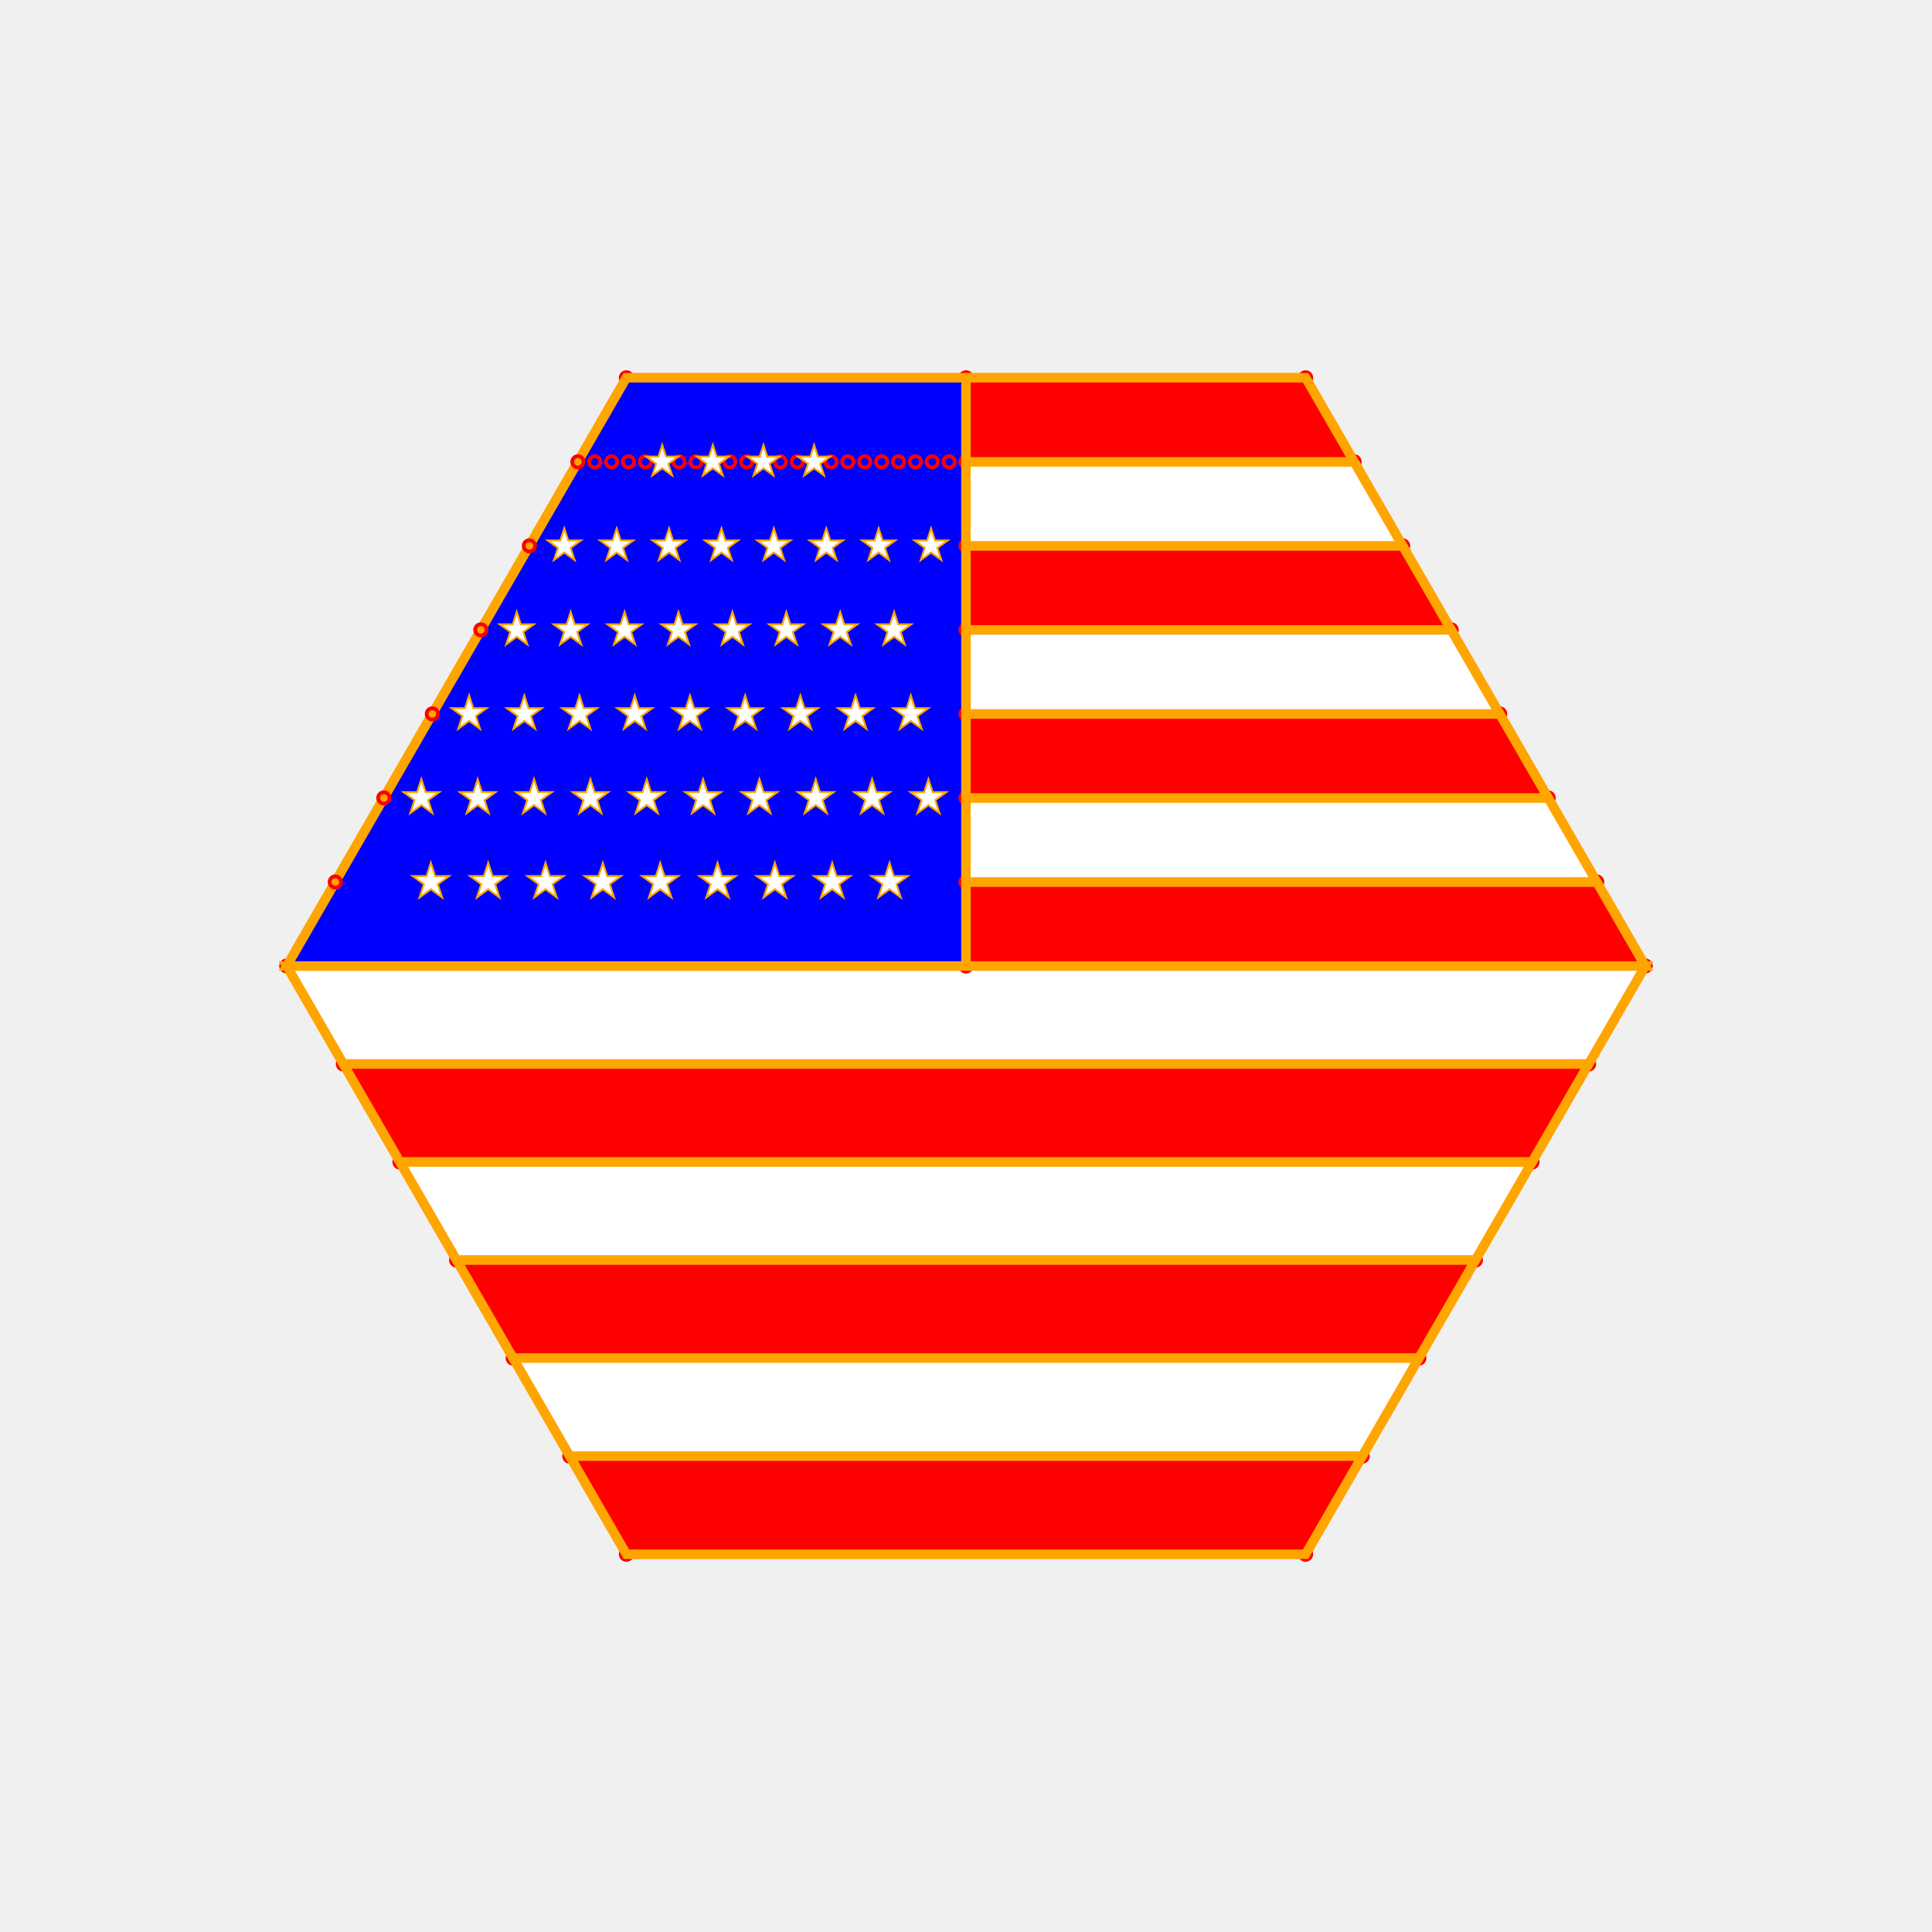
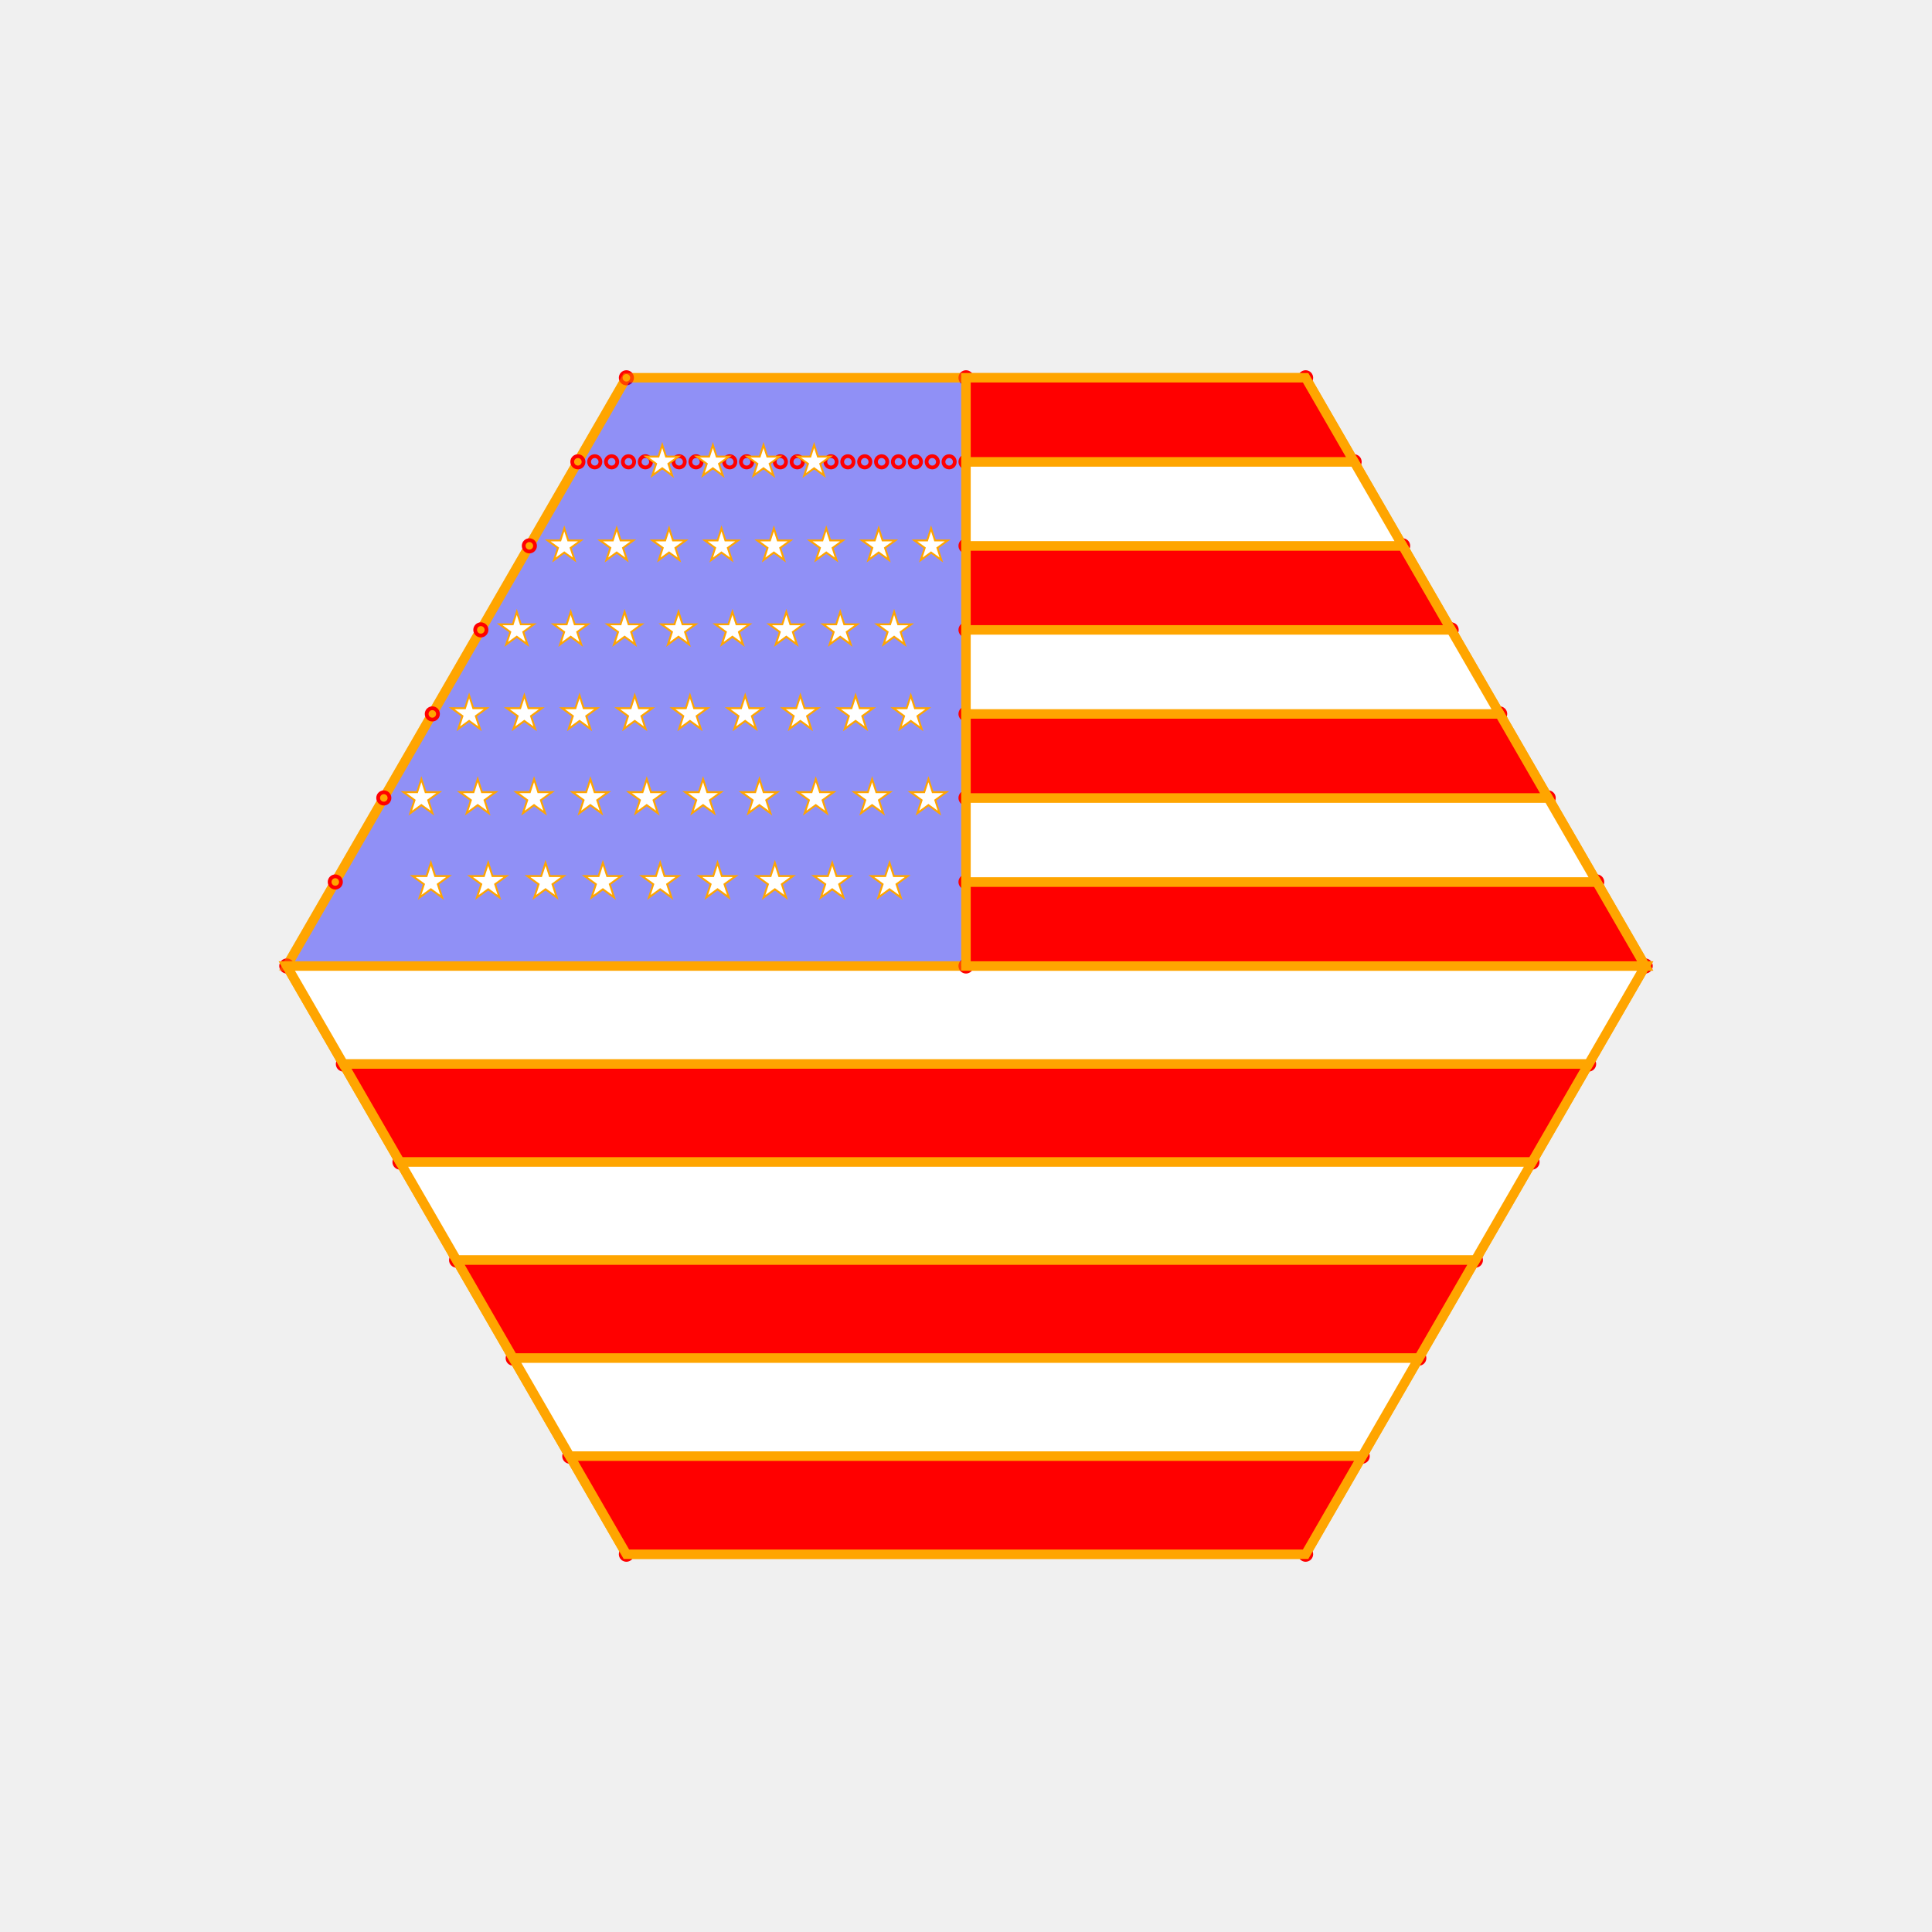
<svg xmlns="http://www.w3.org/2000/svg" width="1024" height="1024" desc="Created by KTab" version="1.2">
-   <path stroke="orange" stroke-width="5" fill="none" d="M 692.0 200.231 L 332.0 200.231 L 152.0 512.0 L 332.0 823.769 L 692.0 823.769 L 872.0 512.0 Z" />
+   <path stroke="orange" stroke-width="5" fill="none" opacity="1.0" d="M 692.0 200.231 L 332.0 200.231 L 152.0 512.0 L 332.0 823.769 L 692.0 823.769 L 872.0 512.0 Z" />
  <circle cx="872.0" cy="512.0" r="3" fill="none" stroke="red" stroke-width="2" />
  <circle cx="152.0" cy="512.0" r="3" fill="none" stroke="red" stroke-width="2" />
  <circle cx="692.0" cy="823.769" r="3" fill="none" stroke="red" stroke-width="2" />
  <circle cx="332.0" cy="823.769" r="3" fill="none" stroke="red" stroke-width="2" />
  <circle cx="722" cy="771.808" r="3" fill="none" stroke="red" stroke-width="2" />
  <circle cx="752" cy="719.846" r="3" fill="none" stroke="red" stroke-width="2" />
  <circle cx="782" cy="667.885" r="3" fill="none" stroke="red" stroke-width="2" />
  <circle cx="812.0" cy="615.923" r="3" fill="none" stroke="red" stroke-width="2" />
  <circle cx="842" cy="563.962" r="3" fill="none" stroke="red" stroke-width="2" />
  <circle cx="302" cy="771.808" r="3" fill="none" stroke="red" stroke-width="2" />
  <circle cx="272" cy="719.846" r="3" fill="none" stroke="red" stroke-width="2" />
  <circle cx="242" cy="667.885" r="3" fill="none" stroke="red" stroke-width="2" />
  <circle cx="212" cy="615.923" r="3" fill="none" stroke="red" stroke-width="2" />
  <circle cx="182" cy="563.962" r="3" fill="none" stroke="red" stroke-width="2" />
-   <path stroke="orange" stroke-width="5" fill="white" d="M 182 563.962 L 842 563.962 L 872.0 512.0 L 152.0 512.0 Z" />
-   <path stroke="orange" stroke-width="5" fill="red" d="M 212 615.923 L 812.0 615.923 L 842 563.962 L 182 563.962 Z" />
-   <path stroke="orange" stroke-width="5" fill="white" d="M 242 667.885 L 782 667.885 L 812.0 615.923 L 212 615.923 Z" />
-   <path stroke="orange" stroke-width="5" fill="red" d="M 272 719.846 L 752 719.846 L 782 667.885 L 242 667.885 Z" />
-   <path stroke="orange" stroke-width="5" fill="white" d="M 302 771.808 L 722 771.808 L 752 719.846 L 272 719.846 Z" />
-   <path stroke="orange" stroke-width="5" fill="red" d="M 332.0 823.769 L 692.0 823.769 L 722 771.808 L 302 771.808 Z" />
+   <path stroke="orange" stroke-width="5" fill="white" opacity="1.0" d="M 182 563.962 L 842 563.962 L 872.0 512.0 L 152.0 512.0 Z" />
+   <path stroke="orange" stroke-width="5" fill="red" opacity="1.0" d="M 212 615.923 L 812.0 615.923 L 842 563.962 L 182 563.962 Z" />
+   <path stroke="orange" stroke-width="5" fill="white" opacity="1.0" d="M 242 667.885 L 782 667.885 L 812.0 615.923 L 212 615.923 Z" />
+   <path stroke="orange" stroke-width="5" fill="red" opacity="1.0" d="M 272 719.846 L 752 719.846 L 782 667.885 L 242 667.885 Z" />
+   <path stroke="orange" stroke-width="5" fill="white" opacity="1.0" d="M 302 771.808 L 722 771.808 L 752 719.846 L 272 719.846 Z" />
+   <path stroke="orange" stroke-width="5" fill="red" opacity="1.0" d="M 332.0 823.769 L 692.0 823.769 L 722 771.808 L 302 771.808 Z" />
  <circle cx="692.0" cy="200.231" r="3" fill="none" stroke="red" stroke-width="2" />
  <circle cx="717.714" cy="244.769" r="3" fill="none" stroke="red" stroke-width="2" />
  <circle cx="743.429" cy="289.308" r="3" fill="none" stroke="red" stroke-width="2" />
  <circle cx="769.143" cy="333.846" r="3" fill="none" stroke="red" stroke-width="2" />
  <circle cx="794.857" cy="378.385" r="3" fill="none" stroke="red" stroke-width="2" />
  <circle cx="820.571" cy="422.923" r="3" fill="none" stroke="red" stroke-width="2" />
  <circle cx="846.286" cy="467.462" r="3" fill="none" stroke="red" stroke-width="2" />
  <circle cx="332.0" cy="200.231" r="3" fill="none" stroke="red" stroke-width="2" />
  <circle cx="512.0" cy="512.0" r="3" fill="none" stroke="red" stroke-width="2" />
  <circle cx="512.0" cy="200.231" r="3" fill="none" stroke="red" stroke-width="2" />
  <path d="M 512.0 512.0 L 512.0 200.231" stroke="orange" stroke-width="5" />
-   <path stroke="orange" stroke-width="5" fill="blue" d="M 512.0 512.0 L 512.0 200.231 L 332.0 200.231 L 152.0 512.0 Z" />
+   <path stroke="orange" stroke-width="5" fill="blue" opacity="0.4" d="M 512.0 512.0 L 512.0 200.231 L 332.0 200.231 L 152.0 512.0 Z" />
  <circle cx="512.0" cy="244.769" r="3" fill="none" stroke="red" stroke-width="2" />
  <circle cx="512.0" cy="289.308" r="3" fill="none" stroke="red" stroke-width="2" />
  <circle cx="512.0" cy="333.846" r="3" fill="none" stroke="red" stroke-width="2" />
  <circle cx="512.0" cy="378.385" r="3" fill="none" stroke="red" stroke-width="2" />
  <circle cx="512" cy="422.923" r="3" fill="none" stroke="red" stroke-width="2" />
  <circle cx="512" cy="467.462" r="3" fill="none" stroke="red" stroke-width="2" />
-   <path stroke="orange" stroke-width="5" fill="red" d="M 872.0 512.0 L 846.286 467.462 L 512 467.462 L 512.0 512.0 Z" />
-   <path stroke="orange" stroke-width="5" fill="white" d="M 846.286 467.462 L 820.571 422.923 L 512 422.923 L 512 467.462 Z" />
-   <path stroke="orange" stroke-width="5" fill="red" d="M 820.571 422.923 L 794.857 378.385 L 512.0 378.385 L 512 422.923 Z" />
-   <path stroke="orange" stroke-width="5" fill="white" d="M 794.857 378.385 L 769.143 333.846 L 512.0 333.846 L 512.0 378.385 Z" />
-   <path stroke="orange" stroke-width="5" fill="red" d="M 769.143 333.846 L 743.429 289.308 L 512.0 289.308 L 512.0 333.846 Z" />
-   <path stroke="orange" stroke-width="5" fill="white" d="M 743.429 289.308 L 717.714 244.769 L 512.0 244.769 L 512.0 289.308 Z" />
-   <path stroke="orange" stroke-width="5" fill="red" d="M 717.714 244.769 L 692.0 200.231 L 512.0 200.231 L 512.0 244.769 Z" />
+   <path stroke="orange" stroke-width="5" fill="red" opacity="1.0" d="M 872.0 512.0 L 846.286 467.462 L 512 467.462 L 512.0 512.0 Z" />
+   <path stroke="orange" stroke-width="5" fill="white" opacity="1.0" d="M 846.286 467.462 L 820.571 422.923 L 512 422.923 L 512 467.462 Z" />
+   <path stroke="orange" stroke-width="5" fill="red" opacity="1.0" d="M 820.571 422.923 L 794.857 378.385 L 512.0 378.385 L 512 422.923 Z" />
+   <path stroke="orange" stroke-width="5" fill="white" opacity="1.0" d="M 794.857 378.385 L 769.143 333.846 L 512.0 333.846 L 512.0 378.385 Z" />
+   <path stroke="orange" stroke-width="5" fill="red" opacity="1.0" d="M 769.143 333.846 L 743.429 289.308 L 512.0 289.308 L 512.0 333.846 Z" />
+   <path stroke="orange" stroke-width="5" fill="white" opacity="1.0" d="M 743.429 289.308 L 717.714 244.769 L 512.0 244.769 L 512.0 289.308 Z" />
+   <path stroke="orange" stroke-width="5" fill="red" opacity="1.0" d="M 717.714 244.769 L 692.0 200.231 L 512.0 200.231 L 512.0 244.769 Z" />
  <circle cx="306.286" cy="244.769" r="3" fill="none" stroke="red" stroke-width="2" />
  <circle cx="280.571" cy="289.308" r="3" fill="none" stroke="red" stroke-width="2" />
  <circle cx="254.857" cy="333.846" r="3" fill="none" stroke="red" stroke-width="2" />
  <circle cx="229.143" cy="378.385" r="3" fill="none" stroke="red" stroke-width="2" />
  <circle cx="203.429" cy="422.923" r="3" fill="none" stroke="red" stroke-width="2" />
  <circle cx="177.714" cy="467.462" r="3" fill="none" stroke="red" stroke-width="2" />
-   <path stroke="orange" stroke-width="1" fill="white" d="M 228.364 457.332 L 226.089 464.331 L 218.73 464.331 L 224.684 468.657 L 222.409 475.657 L 228.364 471.331 L 234.318 475.657 L 232.044 468.657 L 237.998 464.331 L 230.638 464.331 Z" />
-   <path stroke="orange" stroke-width="1" fill="white" d="M 258.753 457.332 L 256.479 464.331 L 249.119 464.331 L 255.073 468.657 L 252.799 475.657 L 258.753 471.331 L 264.707 475.657 L 262.433 468.657 L 268.387 464.331 L 261.028 464.331 Z" />
-   <path stroke="orange" stroke-width="1" fill="white" d="M 289.143 457.332 L 286.869 464.331 L 279.509 464.331 L 285.463 468.657 L 283.189 475.657 L 289.143 471.331 L 295.097 475.657 L 292.823 468.657 L 298.777 464.331 L 291.417 464.331 Z" />
-   <path stroke="orange" stroke-width="1" fill="white" d="M 319.532 457.332 L 317.258 464.331 L 309.898 464.331 L 315.853 468.657 L 313.578 475.657 L 319.532 471.331 L 325.487 475.657 L 323.212 468.657 L 329.167 464.331 L 321.807 464.331 Z" />
-   <path stroke="orange" stroke-width="1" fill="white" d="M 349.922 457.332 L 347.648 464.331 L 340.288 464.331 L 346.242 468.657 L 343.968 475.657 L 349.922 471.331 L 355.876 475.657 L 353.602 468.657 L 359.556 464.331 L 352.196 464.331 Z" />
-   <path stroke="orange" stroke-width="1" fill="white" d="M 380.312 457.332 L 378.037 464.331 L 370.678 464.331 L 376.632 468.657 L 374.358 475.657 L 380.312 471.331 L 386.266 475.657 L 383.992 468.657 L 389.946 464.331 L 382.586 464.331 Z" />
-   <path stroke="orange" stroke-width="1" fill="white" d="M 410.701 457.332 L 408.427 464.331 L 401.067 464.331 L 407.021 468.657 L 404.747 475.657 L 410.701 471.331 L 416.655 475.657 L 414.381 468.657 L 420.335 464.331 L 412.976 464.331 Z" />
-   <path stroke="orange" stroke-width="1" fill="white" d="M 441.091 457.332 L 438.817 464.331 L 431.457 464.331 L 437.411 468.657 L 435.137 475.657 L 441.091 471.331 L 447.045 475.657 L 444.771 468.657 L 450.725 464.331 L 443.365 464.331 Z" />
-   <path stroke="orange" stroke-width="1" fill="white" d="M 471.481 457.332 L 469.206 464.331 L 461.846 464.331 L 467.801 468.657 L 465.526 475.657 L 471.481 471.331 L 477.435 475.657 L 475.16 468.657 L 481.115 464.331 L 473.755 464.331 Z" />
-   <path stroke="orange" stroke-width="1" fill="white" d="M 223.336 412.969 L 221.102 419.847 L 213.87 419.847 L 219.72 424.098 L 217.486 430.976 L 223.336 426.725 L 229.187 430.976 L 226.952 424.098 L 232.803 419.847 L 225.571 419.847 Z" />
-   <path stroke="orange" stroke-width="1" fill="white" d="M 253.198 412.969 L 250.963 419.847 L 243.731 419.847 L 249.582 424.098 L 247.347 430.976 L 253.198 426.725 L 259.049 430.976 L 256.814 424.098 L 262.665 419.847 L 255.433 419.847 Z" />
-   <path stroke="orange" stroke-width="1" fill="white" d="M 283.06 412.969 L 280.825 419.847 L 273.593 419.847 L 279.444 424.098 L 277.209 430.976 L 283.06 426.725 L 288.911 430.976 L 286.676 424.098 L 292.527 419.847 L 285.295 419.847 Z" />
-   <path stroke="orange" stroke-width="1" fill="white" d="M 312.922 412.969 L 310.687 419.847 L 303.455 419.847 L 309.306 424.098 L 307.071 430.976 L 312.922 426.725 L 318.772 430.976 L 316.538 424.098 L 322.388 419.847 L 315.156 419.847 Z" />
-   <path stroke="orange" stroke-width="1" fill="white" d="M 342.783 412.969 L 340.549 419.847 L 333.317 419.847 L 339.167 424.098 L 336.933 430.976 L 342.783 426.725 L 348.634 430.976 L 346.399 424.098 L 352.25 419.847 L 345.018 419.847 Z" />
-   <path stroke="orange" stroke-width="1" fill="white" d="M 372.645 412.969 L 370.41 419.847 L 363.178 419.847 L 369.029 424.098 L 366.794 430.976 L 372.645 426.725 L 378.496 430.976 L 376.261 424.098 L 382.112 419.847 L 374.88 419.847 Z" />
-   <path stroke="orange" stroke-width="1" fill="white" d="M 402.507 412.969 L 400.272 419.847 L 393.04 419.847 L 398.891 424.098 L 396.656 430.976 L 402.507 426.725 L 408.358 430.976 L 406.123 424.098 L 411.974 419.847 L 404.742 419.847 Z" />
-   <path stroke="orange" stroke-width="1" fill="white" d="M 432.369 412.969 L 430.134 419.847 L 422.902 419.847 L 428.753 424.098 L 426.518 430.976 L 432.369 426.725 L 438.219 430.976 L 435.985 424.098 L 441.835 419.847 L 434.603 419.847 Z" />
-   <path stroke="orange" stroke-width="1" fill="white" d="M 462.23 412.969 L 459.996 419.847 L 452.764 419.847 L 458.614 424.098 L 456.38 430.976 L 462.23 426.725 L 468.081 430.976 L 465.846 424.098 L 471.697 419.847 L 464.465 419.847 Z" />
-   <path stroke="orange" stroke-width="1" fill="white" d="M 492.092 412.969 L 489.857 419.847 L 482.625 419.847 L 488.476 424.098 L 486.241 430.976 L 492.092 426.725 L 497.943 430.976 L 495.708 424.098 L 501.559 419.847 L 494.327 419.847 Z" />
-   <path stroke="orange" stroke-width="1" fill="white" d="M 248.65 368.631 L 246.46 375.371 L 239.374 375.371 L 245.107 379.536 L 242.917 386.276 L 248.65 382.11 L 254.383 386.276 L 252.193 379.536 L 257.927 375.371 L 250.84 375.371 Z" />
-   <path stroke="orange" stroke-width="1" fill="white" d="M 277.911 368.631 L 275.721 375.371 L 268.635 375.371 L 274.368 379.536 L 272.178 386.276 L 277.911 382.11 L 283.644 386.276 L 281.455 379.536 L 287.188 375.371 L 280.101 375.371 Z" />
-   <path stroke="orange" stroke-width="1" fill="white" d="M 307.172 368.631 L 304.983 375.371 L 297.896 375.371 L 303.629 379.536 L 301.439 386.276 L 307.172 382.11 L 312.905 386.276 L 310.716 379.536 L 316.449 375.371 L 309.362 375.371 Z" />
-   <path stroke="orange" stroke-width="1" fill="white" d="M 336.433 368.631 L 334.244 375.371 L 327.157 375.371 L 332.89 379.536 L 330.7 386.276 L 336.433 382.11 L 342.167 386.276 L 339.977 379.536 L 345.71 375.371 L 338.623 375.371 Z" />
-   <path stroke="orange" stroke-width="1" fill="white" d="M 365.695 368.631 L 363.505 375.371 L 356.418 375.371 L 362.151 379.536 L 359.962 386.276 L 365.695 382.11 L 371.428 386.276 L 369.238 379.536 L 374.971 375.371 L 367.884 375.371 Z" />
-   <path stroke="orange" stroke-width="1" fill="white" d="M 394.956 368.631 L 392.766 375.371 L 385.679 375.371 L 391.412 379.536 L 389.223 386.276 L 394.956 382.11 L 400.689 386.276 L 398.499 379.536 L 404.232 375.371 L 397.146 375.371 Z" />
-   <path stroke="orange" stroke-width="1" fill="white" d="M 424.217 368.631 L 422.027 375.371 L 414.94 375.371 L 420.674 379.536 L 418.484 386.276 L 424.217 382.11 L 429.95 386.276 L 427.76 379.536 L 433.493 375.371 L 426.407 375.371 Z" />
-   <path stroke="orange" stroke-width="1" fill="white" d="M 453.478 368.631 L 451.288 375.371 L 444.202 375.371 L 449.935 379.536 L 447.745 386.276 L 453.478 382.11 L 459.211 386.276 L 457.021 379.536 L 462.754 375.371 L 455.668 375.371 Z" />
-   <path stroke="orange" stroke-width="1" fill="white" d="M 482.739 368.631 L 480.549 375.371 L 473.463 375.371 L 479.196 379.536 L 477.006 386.276 L 482.739 382.11 L 488.472 386.276 L 486.282 379.536 L 492.015 375.371 L 484.929 375.371 Z" />
-   <path stroke="orange" stroke-width="1" fill="white" d="M 273.905 324.322 L 271.767 330.903 L 264.847 330.903 L 270.445 334.97 L 268.307 341.551 L 273.905 337.484 L 279.503 341.551 L 277.364 334.97 L 282.962 330.903 L 276.043 330.903 Z" />
-   <path stroke="orange" stroke-width="1" fill="white" d="M 302.476 324.322 L 300.338 330.903 L 293.419 330.903 L 299.016 334.97 L 296.878 341.551 L 302.476 337.484 L 308.074 341.551 L 305.936 334.97 L 311.534 330.903 L 304.614 330.903 Z" />
-   <path stroke="orange" stroke-width="1" fill="white" d="M 331.048 324.322 L 328.909 330.903 L 321.99 330.903 L 327.588 334.97 L 325.45 341.551 L 331.048 337.484 L 336.646 341.551 L 334.507 334.97 L 340.105 330.903 L 333.186 330.903 Z" />
-   <path stroke="orange" stroke-width="1" fill="white" d="M 359.619 324.322 L 357.481 330.903 L 350.561 330.903 L 356.159 334.97 L 354.021 341.551 L 359.619 337.484 L 365.217 341.551 L 363.079 334.97 L 368.677 330.903 L 361.757 330.903 Z" />
-   <path stroke="orange" stroke-width="1" fill="white" d="M 388.19 324.322 L 386.052 330.903 L 379.133 330.903 L 384.731 334.97 L 382.593 341.551 L 388.19 337.484 L 393.788 341.551 L 391.65 334.97 L 397.248 330.903 L 390.329 330.903 Z" />
-   <path stroke="orange" stroke-width="1" fill="white" d="M 416.762 324.322 L 414.624 330.903 L 407.704 330.903 L 413.302 334.97 L 411.164 341.551 L 416.762 337.484 L 422.36 341.551 L 420.222 334.97 L 425.82 330.903 L 418.9 330.903 Z" />
-   <path stroke="orange" stroke-width="1" fill="white" d="M 445.333 324.322 L 443.195 330.903 L 436.276 330.903 L 441.874 334.97 L 439.735 341.551 L 445.333 337.484 L 450.931 341.551 L 448.793 334.97 L 454.391 330.903 L 447.472 330.903 Z" />
-   <path stroke="orange" stroke-width="1" fill="white" d="M 473.905 324.322 L 471.767 330.903 L 464.847 330.903 L 470.445 334.97 L 468.307 341.551 L 473.905 337.484 L 479.503 341.551 L 477.364 334.97 L 482.962 330.903 L 476.043 330.903 Z" />
-   <path stroke="orange" stroke-width="1" fill="white" d="M 299.086 280.051 L 297.007 286.447 L 290.282 286.447 L 295.723 290.4 L 293.645 296.797 L 299.086 292.844 L 304.527 296.797 L 302.449 290.4 L 307.89 286.447 L 301.164 286.447 Z" />
-   <path stroke="orange" stroke-width="1" fill="white" d="M 326.857 280.051 L 324.779 286.447 L 318.053 286.447 L 323.494 290.4 L 321.416 296.797 L 326.857 292.844 L 332.298 296.797 L 330.22 290.4 L 335.661 286.447 L 328.936 286.447 Z" />
-   <path stroke="orange" stroke-width="1" fill="white" d="M 354.629 280.051 L 352.55 286.447 L 345.825 286.447 L 351.266 290.4 L 349.187 296.797 L 354.629 292.844 L 360.07 296.797 L 357.991 290.4 L 363.433 286.447 L 356.707 286.447 Z" />
-   <path stroke="orange" stroke-width="1" fill="white" d="M 382.4 280.051 L 380.322 286.447 L 373.596 286.447 L 379.037 290.4 L 376.959 296.797 L 382.4 292.844 L 387.841 296.797 L 385.763 290.4 L 391.204 286.447 L 384.478 286.447 Z" />
-   <path stroke="orange" stroke-width="1" fill="white" d="M 410.171 280.051 L 408.093 286.447 L 401.367 286.447 L 406.809 290.4 L 404.73 296.797 L 410.171 292.844 L 415.613 296.797 L 413.534 290.4 L 418.975 286.447 L 412.25 286.447 Z" />
-   <path stroke="orange" stroke-width="1" fill="white" d="M 437.943 280.051 L 435.864 286.447 L 429.139 286.447 L 434.58 290.4 L 432.502 296.797 L 437.943 292.844 L 443.384 296.797 L 441.306 290.4 L 446.747 286.447 L 440.021 286.447 Z" />
-   <path stroke="orange" stroke-width="1" fill="white" d="M 465.714 280.051 L 463.636 286.447 L 456.91 286.447 L 462.351 290.4 L 460.273 296.797 L 465.714 292.844 L 471.155 296.797 L 469.077 290.4 L 474.518 286.447 L 467.793 286.447 Z" />
-   <path stroke="orange" stroke-width="1" fill="white" d="M 493.486 280.051 L 491.407 286.447 L 484.682 286.447 L 490.123 290.4 L 488.045 296.797 L 493.486 292.844 L 498.927 296.797 L 496.849 290.4 L 502.29 286.447 L 495.564 286.447 Z" />
+   <path stroke="orange" stroke-width="1" fill="white" opacity="1.0" d="M 228.364 457.332 L 226.089 464.331 L 218.73 464.331 L 224.684 468.657 L 222.409 475.657 L 228.364 471.331 L 234.318 475.657 L 232.044 468.657 L 237.998 464.331 L 230.638 464.331 Z" />
+   <path stroke="orange" stroke-width="1" fill="white" opacity="1.0" d="M 258.753 457.332 L 256.479 464.331 L 249.119 464.331 L 255.073 468.657 L 252.799 475.657 L 258.753 471.331 L 264.707 475.657 L 262.433 468.657 L 268.387 464.331 L 261.028 464.331 Z" />
+   <path stroke="orange" stroke-width="1" fill="white" opacity="1.0" d="M 289.143 457.332 L 286.869 464.331 L 279.509 464.331 L 285.463 468.657 L 283.189 475.657 L 289.143 471.331 L 295.097 475.657 L 292.823 468.657 L 298.777 464.331 L 291.417 464.331 Z" />
+   <path stroke="orange" stroke-width="1" fill="white" opacity="1.0" d="M 319.532 457.332 L 317.258 464.331 L 309.898 464.331 L 315.853 468.657 L 313.578 475.657 L 319.532 471.331 L 325.487 475.657 L 323.212 468.657 L 329.167 464.331 L 321.807 464.331 Z" />
+   <path stroke="orange" stroke-width="1" fill="white" opacity="1.0" d="M 349.922 457.332 L 347.648 464.331 L 340.288 464.331 L 346.242 468.657 L 343.968 475.657 L 349.922 471.331 L 355.876 475.657 L 353.602 468.657 L 359.556 464.331 L 352.196 464.331 Z" />
+   <path stroke="orange" stroke-width="1" fill="white" opacity="1.0" d="M 380.312 457.332 L 378.037 464.331 L 370.678 464.331 L 376.632 468.657 L 374.358 475.657 L 380.312 471.331 L 386.266 475.657 L 383.992 468.657 L 389.946 464.331 L 382.586 464.331 Z" />
+   <path stroke="orange" stroke-width="1" fill="white" opacity="1.0" d="M 410.701 457.332 L 408.427 464.331 L 401.067 464.331 L 407.021 468.657 L 404.747 475.657 L 410.701 471.331 L 416.655 475.657 L 414.381 468.657 L 420.335 464.331 L 412.976 464.331 Z" />
+   <path stroke="orange" stroke-width="1" fill="white" opacity="1.0" d="M 441.091 457.332 L 438.817 464.331 L 431.457 464.331 L 437.411 468.657 L 435.137 475.657 L 441.091 471.331 L 447.045 475.657 L 444.771 468.657 L 450.725 464.331 L 443.365 464.331 Z" />
+   <path stroke="orange" stroke-width="1" fill="white" opacity="1.0" d="M 471.481 457.332 L 469.206 464.331 L 461.846 464.331 L 467.801 468.657 L 465.526 475.657 L 471.481 471.331 L 477.435 475.657 L 475.16 468.657 L 481.115 464.331 L 473.755 464.331 Z" />
+   <path stroke="orange" stroke-width="1" fill="white" opacity="1.0" d="M 223.336 412.969 L 221.102 419.847 L 213.87 419.847 L 219.72 424.098 L 217.486 430.976 L 223.336 426.725 L 229.187 430.976 L 226.952 424.098 L 232.803 419.847 L 225.571 419.847 Z" />
+   <path stroke="orange" stroke-width="1" fill="white" opacity="1.0" d="M 253.198 412.969 L 250.963 419.847 L 243.731 419.847 L 249.582 424.098 L 247.347 430.976 L 253.198 426.725 L 259.049 430.976 L 256.814 424.098 L 262.665 419.847 L 255.433 419.847 Z" />
+   <path stroke="orange" stroke-width="1" fill="white" opacity="1.0" d="M 283.06 412.969 L 280.825 419.847 L 273.593 419.847 L 279.444 424.098 L 277.209 430.976 L 283.06 426.725 L 288.911 430.976 L 286.676 424.098 L 292.527 419.847 L 285.295 419.847 Z" />
+   <path stroke="orange" stroke-width="1" fill="white" opacity="1.0" d="M 312.922 412.969 L 310.687 419.847 L 303.455 419.847 L 309.306 424.098 L 307.071 430.976 L 312.922 426.725 L 318.772 430.976 L 316.538 424.098 L 322.388 419.847 L 315.156 419.847 Z" />
+   <path stroke="orange" stroke-width="1" fill="white" opacity="1.0" d="M 342.783 412.969 L 340.549 419.847 L 333.317 419.847 L 339.167 424.098 L 336.933 430.976 L 342.783 426.725 L 348.634 430.976 L 346.399 424.098 L 352.25 419.847 L 345.018 419.847 Z" />
+   <path stroke="orange" stroke-width="1" fill="white" opacity="1.0" d="M 372.645 412.969 L 370.41 419.847 L 363.178 419.847 L 369.029 424.098 L 366.794 430.976 L 372.645 426.725 L 378.496 430.976 L 376.261 424.098 L 382.112 419.847 L 374.88 419.847 Z" />
+   <path stroke="orange" stroke-width="1" fill="white" opacity="1.0" d="M 402.507 412.969 L 400.272 419.847 L 393.04 419.847 L 398.891 424.098 L 396.656 430.976 L 402.507 426.725 L 408.358 430.976 L 406.123 424.098 L 411.974 419.847 L 404.742 419.847 Z" />
+   <path stroke="orange" stroke-width="1" fill="white" opacity="1.0" d="M 432.369 412.969 L 430.134 419.847 L 422.902 419.847 L 428.753 424.098 L 426.518 430.976 L 432.369 426.725 L 438.219 430.976 L 435.985 424.098 L 441.835 419.847 L 434.603 419.847 Z" />
+   <path stroke="orange" stroke-width="1" fill="white" opacity="1.0" d="M 462.23 412.969 L 459.996 419.847 L 452.764 419.847 L 458.614 424.098 L 456.38 430.976 L 462.23 426.725 L 468.081 430.976 L 465.846 424.098 L 471.697 419.847 L 464.465 419.847 Z" />
+   <path stroke="orange" stroke-width="1" fill="white" opacity="1.0" d="M 492.092 412.969 L 489.857 419.847 L 482.625 419.847 L 488.476 424.098 L 486.241 430.976 L 492.092 426.725 L 497.943 430.976 L 495.708 424.098 L 501.559 419.847 L 494.327 419.847 Z" />
+   <path stroke="orange" stroke-width="1" fill="white" opacity="1.0" d="M 248.65 368.631 L 246.46 375.371 L 239.374 375.371 L 245.107 379.536 L 242.917 386.276 L 248.65 382.11 L 254.383 386.276 L 252.193 379.536 L 257.927 375.371 L 250.84 375.371 Z" />
+   <path stroke="orange" stroke-width="1" fill="white" opacity="1.0" d="M 277.911 368.631 L 275.721 375.371 L 268.635 375.371 L 274.368 379.536 L 272.178 386.276 L 277.911 382.11 L 283.644 386.276 L 281.455 379.536 L 287.188 375.371 L 280.101 375.371 Z" />
+   <path stroke="orange" stroke-width="1" fill="white" opacity="1.0" d="M 307.172 368.631 L 304.983 375.371 L 297.896 375.371 L 303.629 379.536 L 301.439 386.276 L 307.172 382.11 L 312.905 386.276 L 310.716 379.536 L 316.449 375.371 L 309.362 375.371 Z" />
+   <path stroke="orange" stroke-width="1" fill="white" opacity="1.0" d="M 336.433 368.631 L 334.244 375.371 L 327.157 375.371 L 332.89 379.536 L 330.7 386.276 L 336.433 382.11 L 342.167 386.276 L 339.977 379.536 L 345.71 375.371 L 338.623 375.371 Z" />
+   <path stroke="orange" stroke-width="1" fill="white" opacity="1.0" d="M 365.695 368.631 L 363.505 375.371 L 356.418 375.371 L 362.151 379.536 L 359.962 386.276 L 365.695 382.11 L 371.428 386.276 L 369.238 379.536 L 374.971 375.371 L 367.884 375.371 Z" />
+   <path stroke="orange" stroke-width="1" fill="white" opacity="1.0" d="M 394.956 368.631 L 392.766 375.371 L 385.679 375.371 L 391.412 379.536 L 389.223 386.276 L 394.956 382.11 L 400.689 386.276 L 398.499 379.536 L 404.232 375.371 L 397.146 375.371 Z" />
+   <path stroke="orange" stroke-width="1" fill="white" opacity="1.0" d="M 424.217 368.631 L 422.027 375.371 L 414.94 375.371 L 420.674 379.536 L 418.484 386.276 L 424.217 382.11 L 429.95 386.276 L 427.76 379.536 L 433.493 375.371 L 426.407 375.371 Z" />
+   <path stroke="orange" stroke-width="1" fill="white" opacity="1.0" d="M 453.478 368.631 L 451.288 375.371 L 444.202 375.371 L 449.935 379.536 L 447.745 386.276 L 453.478 382.11 L 459.211 386.276 L 457.021 379.536 L 462.754 375.371 L 455.668 375.371 Z" />
+   <path stroke="orange" stroke-width="1" fill="white" opacity="1.0" d="M 482.739 368.631 L 480.549 375.371 L 473.463 375.371 L 479.196 379.536 L 477.006 386.276 L 482.739 382.11 L 488.472 386.276 L 486.282 379.536 L 492.015 375.371 L 484.929 375.371 Z" />
+   <path stroke="orange" stroke-width="1" fill="white" opacity="1.0" d="M 273.905 324.322 L 271.767 330.903 L 264.847 330.903 L 270.445 334.97 L 268.307 341.551 L 273.905 337.484 L 279.503 341.551 L 277.364 334.97 L 282.962 330.903 L 276.043 330.903 Z" />
+   <path stroke="orange" stroke-width="1" fill="white" opacity="1.0" d="M 302.476 324.322 L 300.338 330.903 L 293.419 330.903 L 299.016 334.97 L 296.878 341.551 L 302.476 337.484 L 308.074 341.551 L 305.936 334.97 L 311.534 330.903 L 304.614 330.903 Z" />
+   <path stroke="orange" stroke-width="1" fill="white" opacity="1.0" d="M 331.048 324.322 L 328.909 330.903 L 321.99 330.903 L 327.588 334.97 L 325.45 341.551 L 331.048 337.484 L 336.646 341.551 L 334.507 334.97 L 340.105 330.903 L 333.186 330.903 Z" />
+   <path stroke="orange" stroke-width="1" fill="white" opacity="1.0" d="M 359.619 324.322 L 357.481 330.903 L 350.561 330.903 L 356.159 334.97 L 354.021 341.551 L 359.619 337.484 L 365.217 341.551 L 363.079 334.97 L 368.677 330.903 L 361.757 330.903 Z" />
+   <path stroke="orange" stroke-width="1" fill="white" opacity="1.0" d="M 388.19 324.322 L 386.052 330.903 L 379.133 330.903 L 384.731 334.97 L 382.593 341.551 L 388.19 337.484 L 393.788 341.551 L 391.65 334.97 L 397.248 330.903 L 390.329 330.903 Z" />
+   <path stroke="orange" stroke-width="1" fill="white" opacity="1.0" d="M 416.762 324.322 L 414.624 330.903 L 407.704 330.903 L 413.302 334.97 L 411.164 341.551 L 416.762 337.484 L 422.36 341.551 L 420.222 334.97 L 425.82 330.903 L 418.9 330.903 Z" />
+   <path stroke="orange" stroke-width="1" fill="white" opacity="1.0" d="M 445.333 324.322 L 443.195 330.903 L 436.276 330.903 L 441.874 334.97 L 439.735 341.551 L 445.333 337.484 L 450.931 341.551 L 448.793 334.97 L 454.391 330.903 L 447.472 330.903 Z" />
+   <path stroke="orange" stroke-width="1" fill="white" opacity="1.0" d="M 473.905 324.322 L 471.767 330.903 L 464.847 330.903 L 470.445 334.97 L 468.307 341.551 L 473.905 337.484 L 479.503 341.551 L 477.364 334.97 L 482.962 330.903 L 476.043 330.903 Z" />
+   <path stroke="orange" stroke-width="1" fill="white" opacity="1.0" d="M 299.086 280.051 L 297.007 286.447 L 290.282 286.447 L 295.723 290.4 L 293.645 296.797 L 299.086 292.844 L 304.527 296.797 L 302.449 290.4 L 307.89 286.447 L 301.164 286.447 Z" />
+   <path stroke="orange" stroke-width="1" fill="white" opacity="1.0" d="M 326.857 280.051 L 324.779 286.447 L 318.053 286.447 L 323.494 290.4 L 321.416 296.797 L 326.857 292.844 L 332.298 296.797 L 330.22 290.4 L 335.661 286.447 L 328.936 286.447 Z" />
+   <path stroke="orange" stroke-width="1" fill="white" opacity="1.0" d="M 354.629 280.051 L 352.55 286.447 L 345.825 286.447 L 351.266 290.4 L 349.187 296.797 L 354.629 292.844 L 360.07 296.797 L 357.991 290.4 L 363.433 286.447 L 356.707 286.447 Z" />
+   <path stroke="orange" stroke-width="1" fill="white" opacity="1.0" d="M 382.4 280.051 L 380.322 286.447 L 373.596 286.447 L 379.037 290.4 L 376.959 296.797 L 382.4 292.844 L 387.841 296.797 L 385.763 290.4 L 391.204 286.447 L 384.478 286.447 Z" />
+   <path stroke="orange" stroke-width="1" fill="white" opacity="1.0" d="M 410.171 280.051 L 408.093 286.447 L 401.367 286.447 L 406.809 290.4 L 404.73 296.797 L 410.171 292.844 L 415.613 296.797 L 413.534 290.4 L 418.975 286.447 L 412.25 286.447 Z" />
+   <path stroke="orange" stroke-width="1" fill="white" opacity="1.0" d="M 437.943 280.051 L 435.864 286.447 L 429.139 286.447 L 434.58 290.4 L 432.502 296.797 L 437.943 292.844 L 443.384 296.797 L 441.306 290.4 L 446.747 286.447 L 440.021 286.447 Z" />
+   <path stroke="orange" stroke-width="1" fill="white" opacity="1.0" d="M 465.714 280.051 L 463.636 286.447 L 456.91 286.447 L 462.351 290.4 L 460.273 296.797 L 465.714 292.844 L 471.155 296.797 L 469.077 290.4 L 474.518 286.447 L 467.793 286.447 Z" />
+   <path stroke="orange" stroke-width="1" fill="white" opacity="1.0" d="M 493.486 280.051 L 491.407 286.447 L 484.682 286.447 L 490.123 290.4 L 488.045 296.797 L 493.486 292.844 L 498.927 296.797 L 496.849 290.4 L 502.29 286.447 L 495.564 286.447 Z" />
  <circle cx="503.056" cy="244.769" r="3" fill="none" stroke="red" stroke-width="2" />
  <circle cx="494.112" cy="244.769" r="3" fill="none" stroke="red" stroke-width="2" />
  <circle cx="485.168" cy="244.769" r="3" fill="none" stroke="red" stroke-width="2" />
  <circle cx="476.224" cy="244.769" r="3" fill="none" stroke="red" stroke-width="2" />
  <circle cx="467.28" cy="244.769" r="3" fill="none" stroke="red" stroke-width="2" />
  <circle cx="458.335" cy="244.769" r="3" fill="none" stroke="red" stroke-width="2" />
  <circle cx="449.391" cy="244.769" r="3" fill="none" stroke="red" stroke-width="2" />
  <circle cx="440.447" cy="244.769" r="3" fill="none" stroke="red" stroke-width="2" />
  <circle cx="431.503" cy="244.769" r="3" fill="none" stroke="red" stroke-width="2" />
  <circle cx="422.559" cy="244.769" r="3" fill="none" stroke="red" stroke-width="2" />
  <circle cx="413.615" cy="244.769" r="3" fill="none" stroke="red" stroke-width="2" />
  <circle cx="404.671" cy="244.769" r="3" fill="none" stroke="red" stroke-width="2" />
  <circle cx="395.727" cy="244.769" r="3" fill="none" stroke="red" stroke-width="2" />
  <circle cx="386.783" cy="244.769" r="3" fill="none" stroke="red" stroke-width="2" />
  <circle cx="377.839" cy="244.769" r="3" fill="none" stroke="red" stroke-width="2" />
  <circle cx="368.894" cy="244.769" r="3" fill="none" stroke="red" stroke-width="2" />
  <circle cx="359.95" cy="244.769" r="3" fill="none" stroke="red" stroke-width="2" />
  <circle cx="351.006" cy="244.769" r="3" fill="none" stroke="red" stroke-width="2" />
  <circle cx="342.062" cy="244.769" r="3" fill="none" stroke="red" stroke-width="2" />
  <circle cx="333.118" cy="244.769" r="3" fill="none" stroke="red" stroke-width="2" />
  <circle cx="324.174" cy="244.769" r="3" fill="none" stroke="red" stroke-width="2" />
  <circle cx="315.23" cy="244.769" r="3" fill="none" stroke="red" stroke-width="2" />
-   <path stroke="orange" stroke-width="1" fill="white" d="M 351.006 235.825 L 348.998 242.005 L 342.5 242.005 L 347.757 245.825 L 345.749 252.005 L 351.006 248.186 L 356.263 252.005 L 354.255 245.825 L 359.513 242.005 L 353.014 242.005 Z" />
-   <path stroke="orange" stroke-width="1" fill="white" d="M 377.839 235.825 L 375.83 242.005 L 369.332 242.005 L 374.589 245.825 L 372.581 252.005 L 377.839 248.186 L 383.096 252.005 L 381.088 245.825 L 386.345 242.005 L 379.847 242.005 Z" />
-   <path stroke="orange" stroke-width="1" fill="white" d="M 404.671 235.825 L 402.663 242.005 L 396.164 242.005 L 401.422 245.825 L 399.414 252.005 L 404.671 248.186 L 409.928 252.005 L 407.92 245.825 L 413.177 242.005 L 406.679 242.005 Z" />
-   <path stroke="orange" stroke-width="1" fill="white" d="M 431.503 235.825 L 429.495 242.005 L 422.997 242.005 L 428.254 245.825 L 426.246 252.005 L 431.503 248.186 L 436.76 252.005 L 434.752 245.825 L 440.009 242.005 L 433.511 242.005 Z" />
+   <path stroke="orange" stroke-width="1" fill="white" opacity="1.0" d="M 351.006 235.825 L 348.998 242.005 L 342.5 242.005 L 347.757 245.825 L 345.749 252.005 L 351.006 248.186 L 356.263 252.005 L 354.255 245.825 L 359.513 242.005 L 353.014 242.005 Z" />
+   <path stroke="orange" stroke-width="1" fill="white" opacity="1.0" d="M 377.839 235.825 L 375.83 242.005 L 369.332 242.005 L 374.589 245.825 L 372.581 252.005 L 377.839 248.186 L 383.096 252.005 L 381.088 245.825 L 386.345 242.005 L 379.847 242.005 Z" />
+   <path stroke="orange" stroke-width="1" fill="white" opacity="1.0" d="M 404.671 235.825 L 402.663 242.005 L 396.164 242.005 L 401.422 245.825 L 399.414 252.005 L 404.671 248.186 L 409.928 252.005 L 407.92 245.825 L 413.177 242.005 L 406.679 242.005 Z" />
+   <path stroke="orange" stroke-width="1" fill="white" opacity="1.0" d="M 431.503 235.825 L 429.495 242.005 L 422.997 242.005 L 428.254 245.825 L 426.246 252.005 L 431.503 248.186 L 436.76 252.005 L 434.752 245.825 L 440.009 242.005 L 433.511 242.005 Z" />
</svg>
